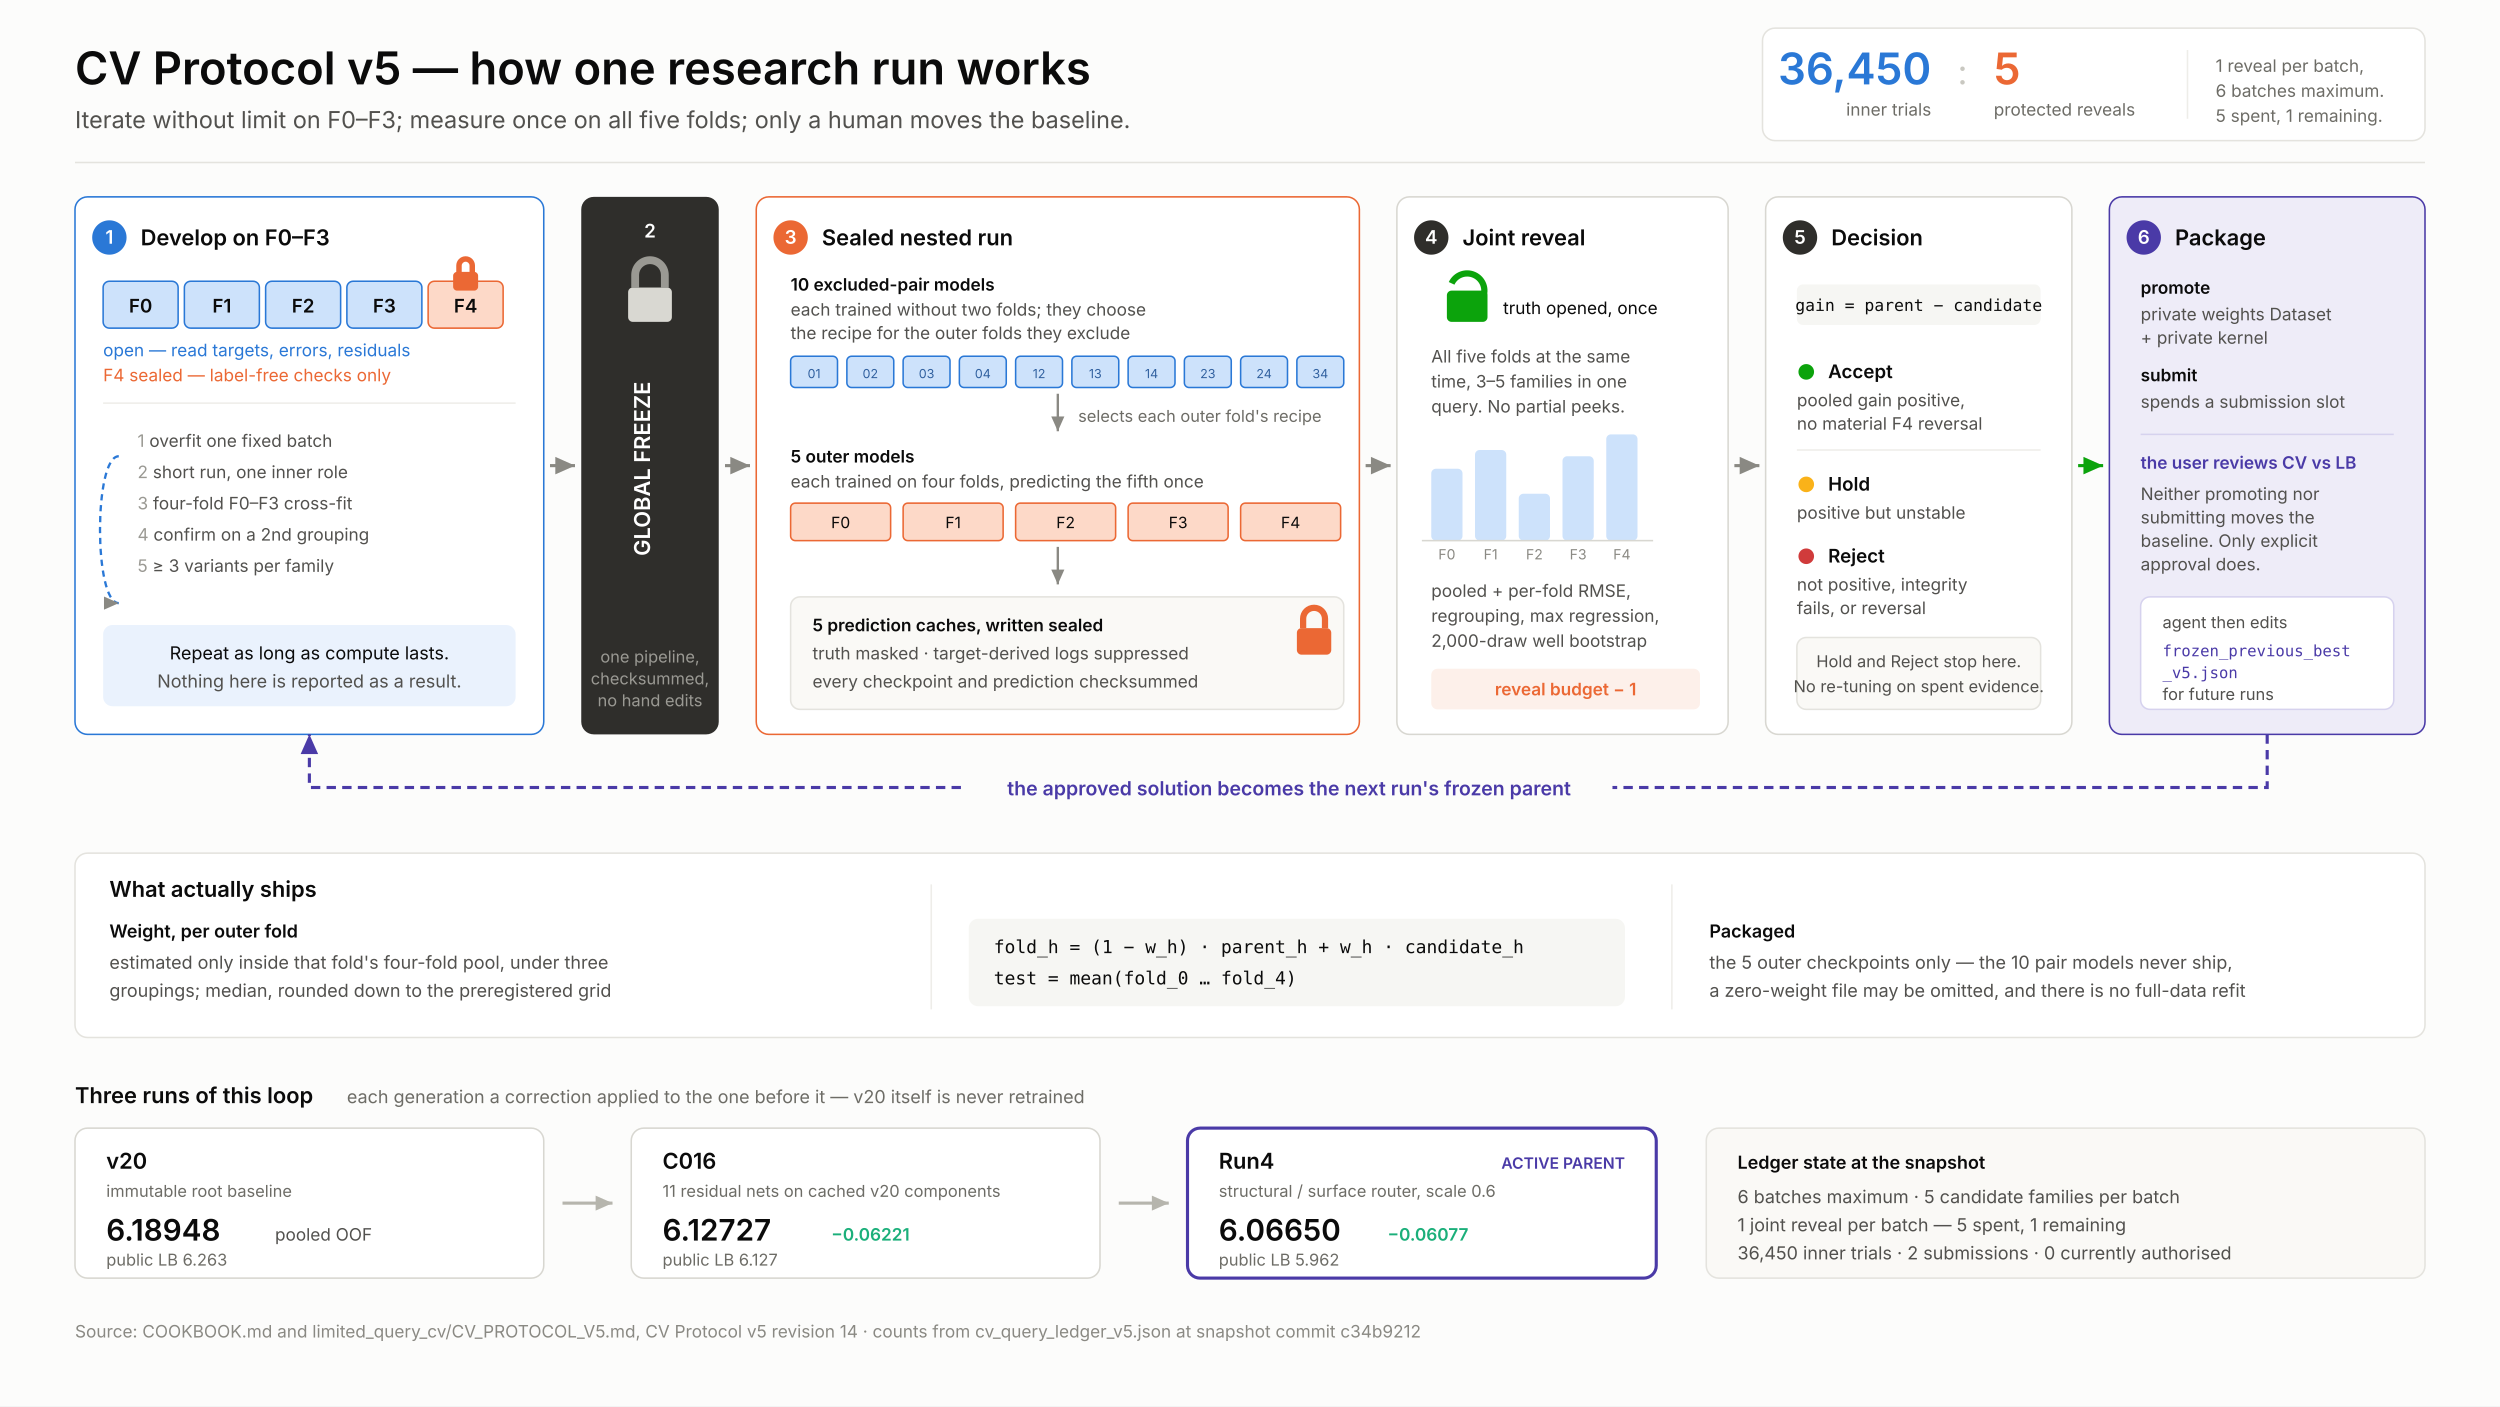
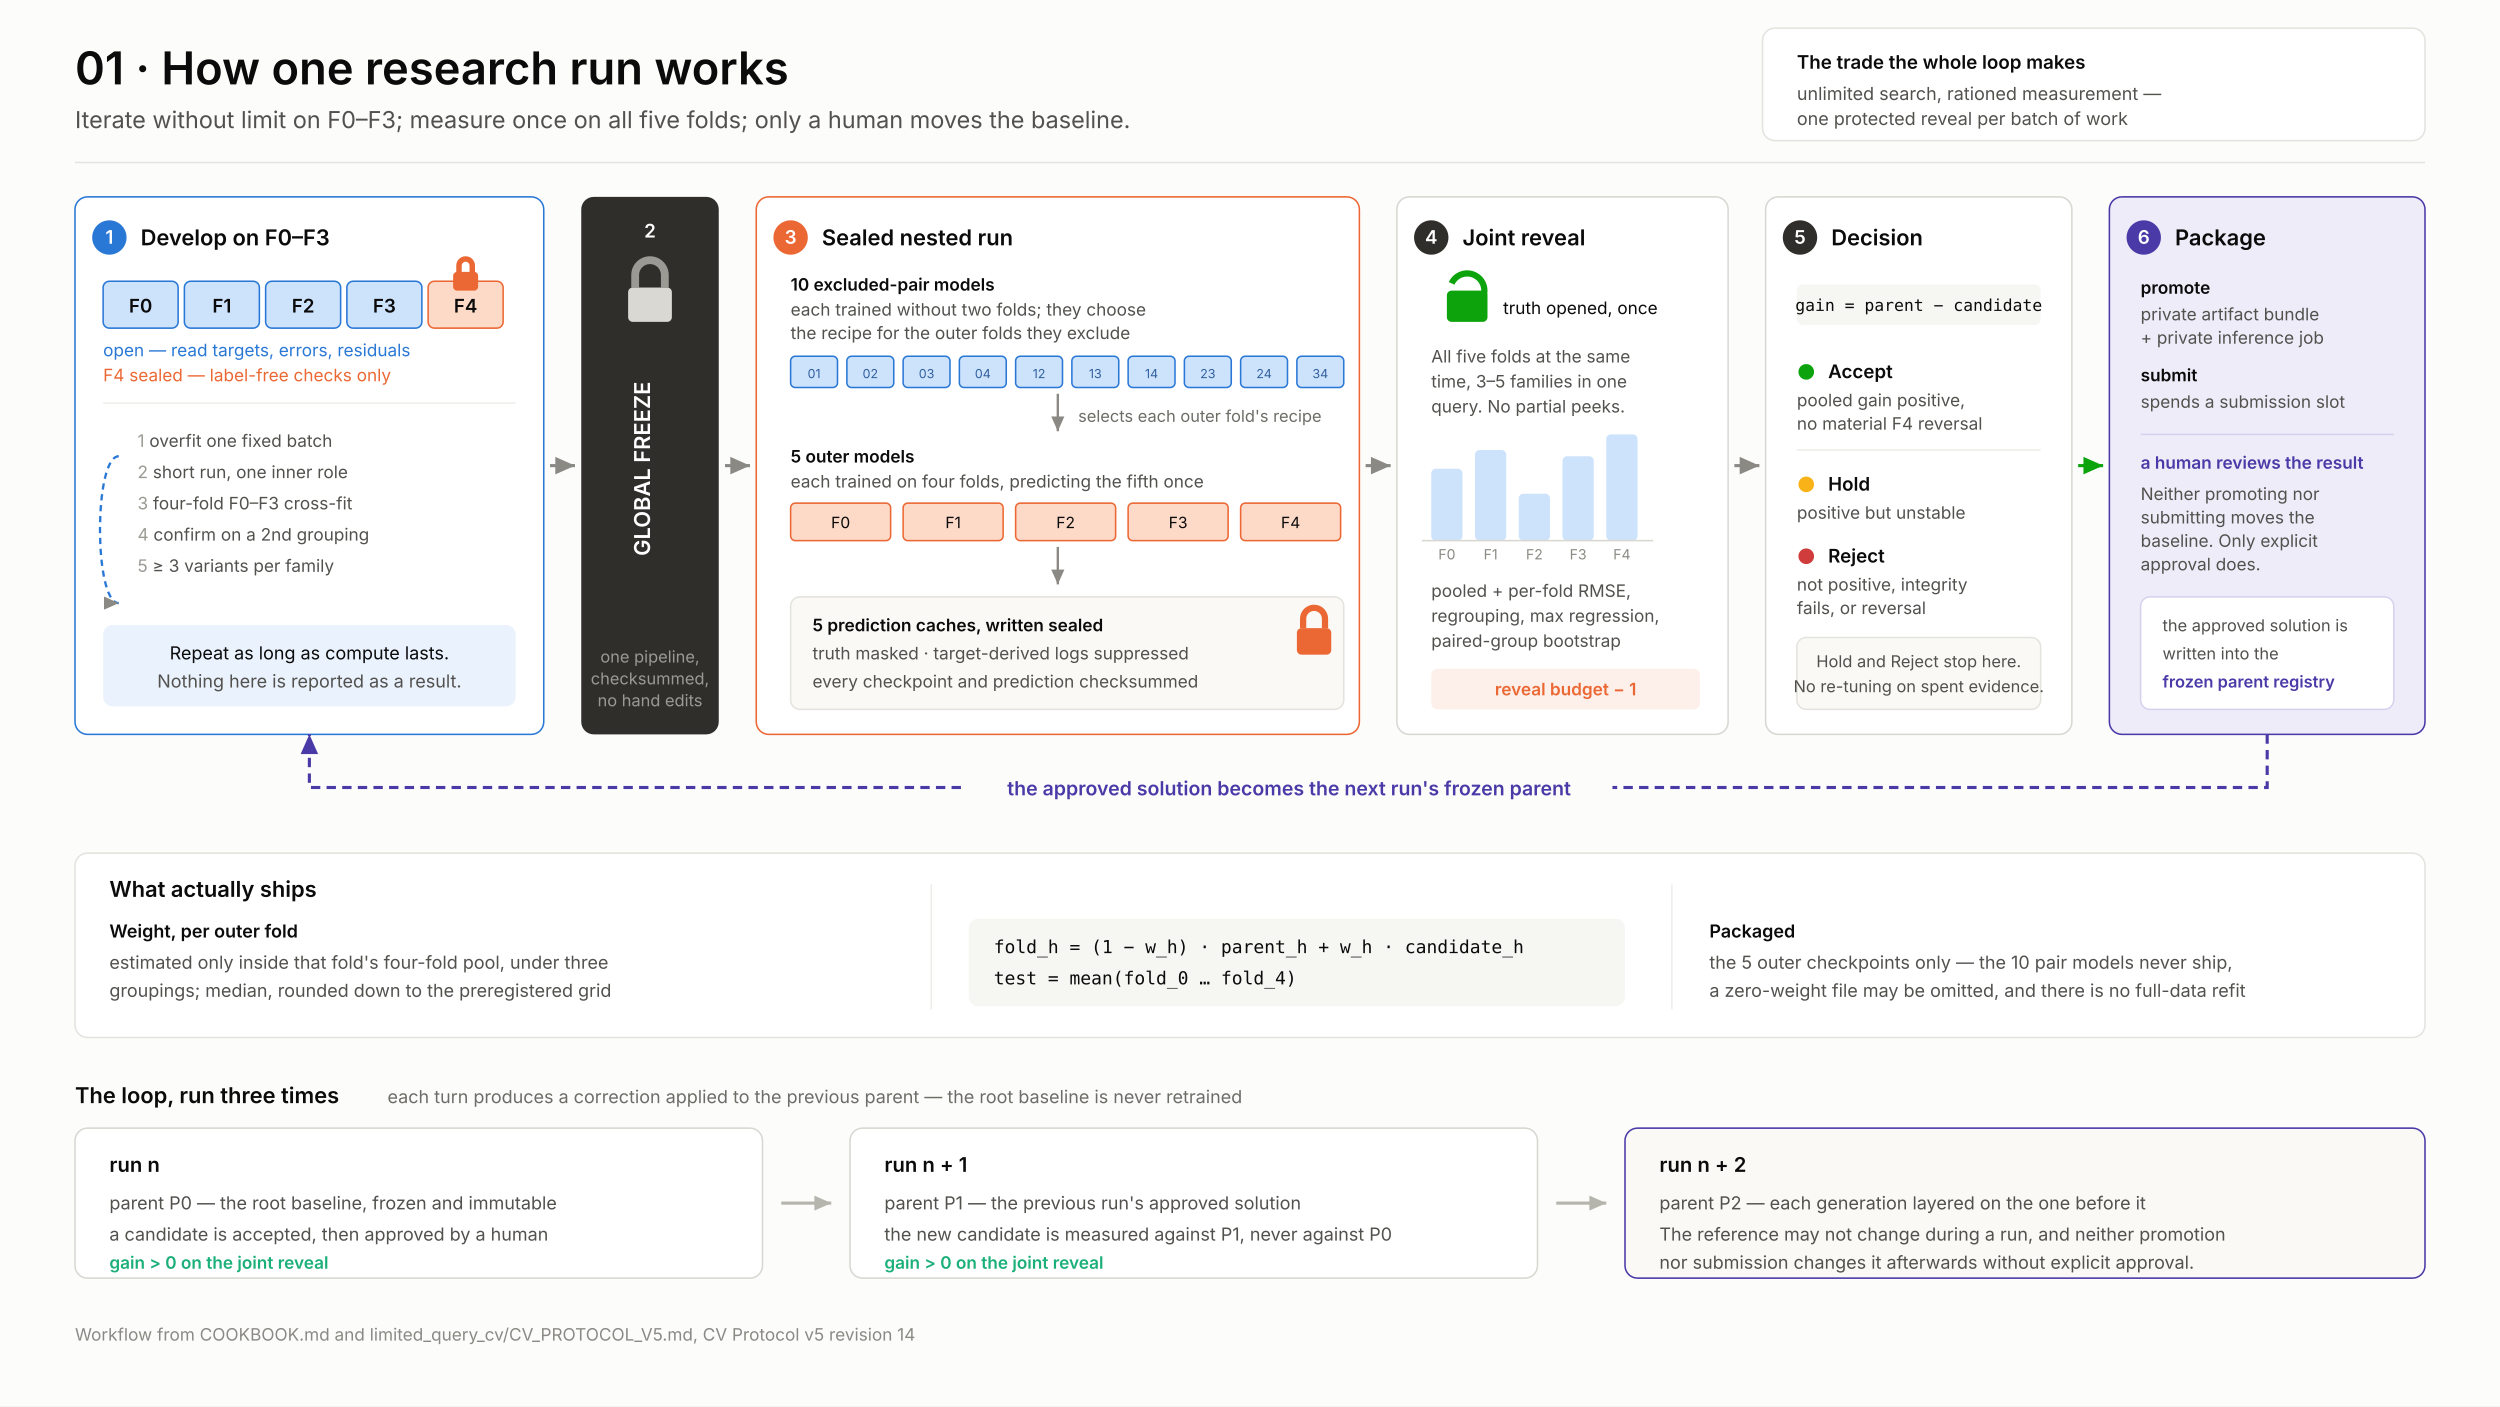
<svg xmlns="http://www.w3.org/2000/svg" viewBox="0 0 1600 900" width="1600" height="900" font-family="Inter, 'Helvetica Neue', Helvetica, Arial, sans-serif">
  <defs>
    <marker id="arrow" viewBox="0 0 10 10" refX="9" refY="5" markerWidth="7" markerHeight="7" orient="auto-start-reverse">
      <path d="M 0 1 L 9 5 L 0 9 z" fill="#8a8983" />
    </marker>
    <marker id="arrowLight" viewBox="0 0 10 10" refX="9" refY="5" markerWidth="6" markerHeight="6" orient="auto-start-reverse">
      <path d="M 0 1 L 9 5 L 0 9 z" fill="#b6b5ad" />
    </marker>
    <marker id="arrowViolet" viewBox="0 0 10 10" refX="9" refY="5" markerWidth="7" markerHeight="7" orient="auto-start-reverse">
      <path d="M 0 1 L 9 5 L 0 9 z" fill="#4a3aa7" />
    </marker>
    <marker id="arrowGreen" viewBox="0 0 10 10" refX="9" refY="5" markerWidth="7" markerHeight="7" orient="auto-start-reverse">
      <path d="M 0 1 L 9 5 L 0 9 z" fill="#0ca30c" />
    </marker>
  </defs>
  <rect width="1600" height="900" fill="#fcfcfb" />
-   <text x="48" y="54" font-size="29" font-weight="600" fill="#0b0b0b">CV Protocol v5 — how one research run works</text>
+   <text x="48" y="54" font-size="29" font-weight="600" fill="#0b0b0b">01 · How one research run works</text>
  <text x="48" y="82" font-size="15" fill="#52514e">Iterate without limit on F0–F3; measure once on all five folds; only a human moves the baseline.</text>
  <rect x="1128" y="18" width="424" height="72" rx="8" fill="#ffffff" stroke="#e4e3de" />
-   <text x="1236" y="54" font-size="28" font-weight="600" fill="#2a78d6" text-anchor="end">36,450</text>
-   <text x="1236" y="74" font-size="11" fill="#6d6c66" text-anchor="end">inner trials</text>
-   <text x="1256" y="54" font-size="22" fill="#c9c8c1" text-anchor="middle">:</text>
-   <text x="1276" y="54" font-size="28" font-weight="600" fill="#eb6834">5</text>
-   <text x="1276" y="74" font-size="11" fill="#6d6c66">protected reveals</text>
-   <line x1="1400" y1="32" x2="1400" y2="76" stroke="#eeede9" />
-   <text x="1418" y="46" font-size="11" fill="#6d6c66">1 reveal per batch,</text>
-   <text x="1418" y="62" font-size="11" fill="#6d6c66">6 batches maximum.</text>
-   <text x="1418" y="78" font-size="11" fill="#6d6c66">5 spent, 1 remaining.</text>
+   <text x="1150" y="44" font-size="12" font-weight="600" fill="#0b0b0b">The trade the whole loop makes</text>
+   <text x="1150" y="64" font-size="11.5" fill="#52514e">unlimited search, rationed measurement —</text>
+   <text x="1150" y="80" font-size="11.5" fill="#52514e">one protected reveal per batch of work</text>
  <line x1="48" y1="104" x2="1552" y2="104" stroke="#e4e3de" />
  <rect x="48" y="126" width="300" height="344" rx="8" fill="#ffffff" stroke="#2a78d6" />
  <circle cx="70" cy="152" r="11" fill="#2a78d6" />
  <text x="70" y="156" font-size="12" font-weight="600" fill="#ffffff" text-anchor="middle">1</text>
  <text x="90" y="157" font-size="14" font-weight="600" fill="#0b0b0b">Develop on F0–F3</text>
  <g>
    <rect x="66" y="180" width="48" height="30" rx="4" fill="#cde2fb" stroke="#2a78d6" />
    <text x="90" y="200" font-size="12" font-weight="600" fill="#0b0b0b" text-anchor="middle">F0</text>
    <rect x="118" y="180" width="48" height="30" rx="4" fill="#cde2fb" stroke="#2a78d6" />
    <text x="142" y="200" font-size="12" font-weight="600" fill="#0b0b0b" text-anchor="middle">F1</text>
    <rect x="170" y="180" width="48" height="30" rx="4" fill="#cde2fb" stroke="#2a78d6" />
    <text x="194" y="200" font-size="12" font-weight="600" fill="#0b0b0b" text-anchor="middle">F2</text>
    <rect x="222" y="180" width="48" height="30" rx="4" fill="#cde2fb" stroke="#2a78d6" />
    <text x="246" y="200" font-size="12" font-weight="600" fill="#0b0b0b" text-anchor="middle">F3</text>
    <rect x="274" y="180" width="48" height="30" rx="4" fill="#fdd9c8" stroke="#eb6834" />
    <text x="298" y="200" font-size="12" font-weight="600" fill="#0b0b0b" text-anchor="middle">F4</text>
    <path d="M 292 170 a 6 6 0 0 1 12 0 v 5 h -3.5 v -5 a 2.5 2.5 0 0 0 -5 0 v 5 h -3.5 z" fill="#eb6834" />
    <rect x="290" y="174" width="16" height="12" rx="2.5" fill="#eb6834" />
  </g>
  <text x="66" y="228" font-size="11" fill="#2a78d6">open — read targets, errors, residuals</text>
  <text x="66" y="244" font-size="11" fill="#eb6834">F4 sealed — label-free checks only</text>
  <line x1="66" y1="258" x2="330" y2="258" stroke="#eeede9" />
  <path d="M 76 292 C 60 292 60 386 76 386" fill="none" stroke="#2a78d6" stroke-width="1.5" stroke-dasharray="4 3" marker-end="url(#arrow)" />
  <g font-size="11" fill="#52514e">
    <text x="88" y="286">
      <tspan fill="#9a9993">1</tspan>  overfit one fixed batch</text>
    <text x="88" y="306">
      <tspan fill="#9a9993">2</tspan>  short run, one inner role</text>
    <text x="88" y="326">
      <tspan fill="#9a9993">3</tspan>  four-fold F0–F3 cross-fit</text>
    <text x="88" y="346">
      <tspan fill="#9a9993">4</tspan>  confirm on a 2nd grouping</text>
    <text x="88" y="366">
      <tspan fill="#9a9993">5</tspan>  ≥ 3 variants per family</text>
  </g>
  <rect x="66" y="400" width="264" height="52" rx="6" fill="#eaf2fd" />
  <text x="198" y="422" font-size="11.5" fill="#0b0b0b" text-anchor="middle">Repeat as long as compute lasts.</text>
  <text x="198" y="440" font-size="11.5" fill="#52514e" text-anchor="middle">Nothing here is reported as a result.</text>
  <line x1="352" y1="298" x2="368" y2="298" stroke="#8a8983" stroke-width="2" marker-end="url(#arrow)" />
  <rect x="372" y="126" width="88" height="344" rx="8" fill="#2f2e2b" />
  <text x="416" y="152" font-size="12" font-weight="600" fill="#ffffff" text-anchor="middle">2</text>
  <path d="M 404 176 a 12 12 0 0 1 24 0 v 8 h -5 v -8 a 7 7 0 0 0 -14 0 v 8 h -5 z" fill="#9a9993" />
  <rect x="402" y="184" width="28" height="22" rx="3" fill="#d9d8d2" />
  <text x="416" y="300" font-size="14" font-weight="600" fill="#ffffff" text-anchor="middle" transform="rotate(-90 416 300)">GLOBAL FREEZE</text>
  <text x="416" y="424" font-size="10.5" fill="#9a9993" text-anchor="middle">one pipeline,</text>
  <text x="416" y="438" font-size="10.5" fill="#9a9993" text-anchor="middle">checksummed,</text>
  <text x="416" y="452" font-size="10.5" fill="#9a9993" text-anchor="middle">no hand edits</text>
  <line x1="464" y1="298" x2="480" y2="298" stroke="#8a8983" stroke-width="2" marker-end="url(#arrow)" />
  <rect x="484" y="126" width="386" height="344" rx="8" fill="#ffffff" stroke="#eb6834" />
  <circle cx="506" cy="152" r="11" fill="#eb6834" />
  <text x="506" y="156" font-size="12" font-weight="600" fill="#ffffff" text-anchor="middle">3</text>
  <text x="526" y="157" font-size="14" font-weight="600" fill="#0b0b0b">Sealed nested run</text>
  <text x="506" y="186" font-size="11" font-weight="600" fill="#0b0b0b">10 excluded-pair models</text>
  <text x="506" y="202" font-size="11" fill="#52514e">each trained without two folds; they choose</text>
  <text x="506" y="217" font-size="11" fill="#52514e">the recipe for the outer folds they exclude</text>
  <g fill="#cde2fb" stroke="#2a78d6">
    <rect x="506" y="228" width="30" height="20" rx="3" />
    <rect x="542" y="228" width="30" height="20" rx="3" />
    <rect x="578" y="228" width="30" height="20" rx="3" />
    <rect x="614" y="228" width="30" height="20" rx="3" />
    <rect x="650" y="228" width="30" height="20" rx="3" />
    <rect x="686" y="228" width="30" height="20" rx="3" />
    <rect x="722" y="228" width="30" height="20" rx="3" />
    <rect x="758" y="228" width="30" height="20" rx="3" />
    <rect x="794" y="228" width="30" height="20" rx="3" />
    <rect x="830" y="228" width="30" height="20" rx="3" />
  </g>
  <g font-size="8" fill="#2f5f9e" text-anchor="middle">
    <text x="521" y="242">01</text>
    <text x="557" y="242">02</text>
    <text x="593" y="242">03</text>
    <text x="629" y="242">04</text>
    <text x="665" y="242">12</text>
    <text x="701" y="242">13</text>
    <text x="737" y="242">14</text>
    <text x="773" y="242">23</text>
    <text x="809" y="242">24</text>
    <text x="845" y="242">34</text>
  </g>
  <line x1="677" y1="252" x2="677" y2="276" stroke="#8a8983" stroke-width="1.5" marker-end="url(#arrow)" />
  <text x="690" y="270" font-size="10.5" fill="#6d6c66">selects each outer fold's recipe</text>
  <text x="506" y="296" font-size="11" font-weight="600" fill="#0b0b0b">5 outer models</text>
  <text x="506" y="312" font-size="11" fill="#52514e">each trained on four folds, predicting the fifth once</text>
  <g fill="#fdd9c8" stroke="#eb6834">
    <rect x="506" y="322" width="64" height="24" rx="3" />
    <rect x="578" y="322" width="64" height="24" rx="3" />
    <rect x="650" y="322" width="64" height="24" rx="3" />
    <rect x="722" y="322" width="64" height="24" rx="3" />
    <rect x="794" y="322" width="64" height="24" rx="3" />
  </g>
  <g font-size="10" fill="#0b0b0b" text-anchor="middle">
    <text x="538" y="338">F0</text>
    <text x="610" y="338">F1</text>
    <text x="682" y="338">F2</text>
    <text x="754" y="338">F3</text>
    <text x="826" y="338">F4</text>
  </g>
  <line x1="677" y1="350" x2="677" y2="374" stroke="#8a8983" stroke-width="1.5" marker-end="url(#arrow)" />
  <rect x="506" y="382" width="354" height="72" rx="6" fill="#faf9f6" stroke="#e4e3de" />
  <text x="520" y="404" font-size="11" font-weight="600" fill="#0b0b0b">5 prediction caches, written sealed</text>
  <text x="520" y="422" font-size="11" fill="#52514e">truth masked · target-derived logs suppressed</text>
  <text x="520" y="440" font-size="11" fill="#52514e">every checkpoint and prediction checksummed</text>
  <path d="M 832 396 a 9 9 0 0 1 18 0 v 6 h -4 v -6 a 5 5 0 0 0 -10 0 v 6 h -4 z" fill="#eb6834" />
  <rect x="830" y="402" width="22" height="17" rx="3" fill="#eb6834" />
  <line x1="874" y1="298" x2="890" y2="298" stroke="#8a8983" stroke-width="2" marker-end="url(#arrow)" />
  <rect x="894" y="126" width="212" height="344" rx="8" fill="#ffffff" stroke="#d8d7d1" />
  <circle cx="916" cy="152" r="11" fill="#2f2e2b" />
  <text x="916" y="156" font-size="12" font-weight="600" fill="#ffffff" text-anchor="middle">4</text>
  <text x="936" y="157" font-size="14" font-weight="600" fill="#0b0b0b">Joint reveal</text>
  <path d="M 928 186 a 11 11 0 0 1 22 0" fill="none" stroke="#0ca30c" stroke-width="4" transform="rotate(25 939 186)" />
  <rect x="926" y="186" width="26" height="20" rx="3" fill="#0ca30c" />
  <text x="962" y="201" font-size="11" fill="#0b0b0b">truth opened, once</text>
  <text x="916" y="232" font-size="11" fill="#52514e">All five folds at the same</text>
  <text x="916" y="248" font-size="11" fill="#52514e">time, 3–5 families in one</text>
  <text x="916" y="264" font-size="11" fill="#52514e">query. No partial peeks.</text>
  <g>
    <rect x="916" y="300" width="20" height="46" rx="3" fill="#cde2fb" />
    <rect x="944" y="288" width="20" height="58" rx="3" fill="#cde2fb" />
    <rect x="972" y="316" width="20" height="30" rx="3" fill="#cde2fb" />
    <rect x="1000" y="292" width="20" height="54" rx="3" fill="#cde2fb" />
    <rect x="1028" y="278" width="20" height="68" rx="3" fill="#cde2fb" />
    <line x1="910" y1="346" x2="1058" y2="346" stroke="#d8d7d1" />
    <g font-size="9" fill="#8a8983" text-anchor="middle">
      <text x="926" y="358">F0</text>
      <text x="954" y="358">F1</text>
      <text x="982" y="358">F2</text>
      <text x="1010" y="358">F3</text>
      <text x="1038" y="358">F4</text>
    </g>
  </g>
  <text x="916" y="382" font-size="11" fill="#52514e">pooled + per-fold RMSE,</text>
  <text x="916" y="398" font-size="11" fill="#52514e">regrouping, max regression,</text>
-   <text x="916" y="414" font-size="11" fill="#52514e">2,000-draw well bootstrap</text>
+   <text x="916" y="414" font-size="11" fill="#52514e">paired-group bootstrap</text>
  <rect x="916" y="428" width="172" height="26" rx="4" fill="#fdf0ea" />
  <text x="1002" y="445" font-size="11" font-weight="600" fill="#eb6834" text-anchor="middle">reveal budget − 1</text>
  <line x1="1110" y1="298" x2="1126" y2="298" stroke="#8a8983" stroke-width="2" marker-end="url(#arrow)" />
  <rect x="1130" y="126" width="196" height="344" rx="8" fill="#ffffff" stroke="#d8d7d1" />
  <circle cx="1152" cy="152" r="11" fill="#2f2e2b" />
  <text x="1152" y="156" font-size="12" font-weight="600" fill="#ffffff" text-anchor="middle">5</text>
  <text x="1172" y="157" font-size="14" font-weight="600" fill="#0b0b0b">Decision</text>
  <rect x="1150" y="182" width="156" height="26" rx="4" fill="#f6f6f3" />
  <text x="1228" y="199" font-size="10.5" font-family="ui-monospace, Menlo, Consolas, monospace" fill="#0b0b0b" text-anchor="middle">gain = parent − candidate</text>
  <circle cx="1156" cy="238" r="5" fill="#0ca30c" />
  <text x="1170" y="242" font-size="12" font-weight="600" fill="#0b0b0b">Accept</text>
  <text x="1150" y="260" font-size="11" fill="#52514e">pooled gain positive,</text>
  <text x="1150" y="275" font-size="11" fill="#52514e">no material F4 reversal</text>
  <line x1="1150" y1="288" x2="1306" y2="288" stroke="#eeede9" />
  <circle cx="1156" cy="310" r="5" fill="#fab219" />
  <text x="1170" y="314" font-size="12" font-weight="600" fill="#0b0b0b">Hold</text>
  <text x="1150" y="332" font-size="11" fill="#52514e">positive but unstable</text>
  <circle cx="1156" cy="356" r="5" fill="#d03b3b" />
  <text x="1170" y="360" font-size="12" font-weight="600" fill="#0b0b0b">Reject</text>
  <text x="1150" y="378" font-size="11" fill="#52514e">not positive, integrity</text>
  <text x="1150" y="393" font-size="11" fill="#52514e">fails, or reversal</text>
  <rect x="1150" y="408" width="156" height="46" rx="6" fill="#faf9f6" stroke="#e4e3de" />
  <text x="1228" y="427" font-size="10.5" fill="#52514e" text-anchor="middle">Hold and Reject stop here.</text>
  <text x="1228" y="443" font-size="10.5" fill="#52514e" text-anchor="middle">No re-tuning on spent evidence.</text>
  <line x1="1330" y1="298" x2="1346" y2="298" stroke="#0ca30c" stroke-width="2" marker-end="url(#arrowGreen)" />
  <rect x="1350" y="126" width="202" height="344" rx="8" fill="#eeecf8" stroke="#4a3aa7" />
  <circle cx="1372" cy="152" r="11" fill="#4a3aa7" />
  <text x="1372" y="156" font-size="12" font-weight="600" fill="#ffffff" text-anchor="middle">6</text>
  <text x="1392" y="157" font-size="14" font-weight="600" fill="#0b0b0b">Package</text>
  <text x="1370" y="188" font-size="11" font-weight="600" fill="#0b0b0b">promote</text>
-   <text x="1370" y="205" font-size="11" fill="#52514e">private weights Dataset</text>
-   <text x="1370" y="220" font-size="11" fill="#52514e">+ private kernel</text>
+   <text x="1370" y="205" font-size="11" fill="#52514e">private artifact bundle</text>
+   <text x="1370" y="220" font-size="11" fill="#52514e">+ private inference job</text>
  <text x="1370" y="244" font-size="11" font-weight="600" fill="#0b0b0b">submit</text>
  <text x="1370" y="261" font-size="11" fill="#52514e">spends a submission slot</text>
  <line x1="1370" y1="278" x2="1532" y2="278" stroke="#d6d2ee" />
-   <text x="1370" y="300" font-size="11" font-weight="600" fill="#4a3aa7">the user reviews CV vs LB</text>
+   <text x="1370" y="300" font-size="11" font-weight="600" fill="#4a3aa7">a human reviews the result</text>
  <text x="1370" y="320" font-size="11" fill="#52514e">Neither promoting nor</text>
  <text x="1370" y="335" font-size="11" fill="#52514e">submitting moves the</text>
  <text x="1370" y="350" font-size="11" fill="#52514e">baseline. Only explicit</text>
  <text x="1370" y="365" font-size="11" fill="#52514e">approval does.</text>
  <rect x="1370" y="382" width="162" height="72" rx="6" fill="#ffffff" stroke="#d6d2ee" />
-   <text x="1384" y="402" font-size="10.5" fill="#52514e">agent then edits</text>
-   <text x="1384" y="420" font-size="10" font-family="ui-monospace, Menlo, Consolas, monospace" fill="#4a3aa7">frozen_previous_best</text>
-   <text x="1384" y="434" font-size="10" font-family="ui-monospace, Menlo, Consolas, monospace" fill="#4a3aa7">_v5.json</text>
-   <text x="1384" y="448" font-size="10.5" fill="#52514e">for future runs</text>
+   <text x="1384" y="404" font-size="10.5" fill="#52514e">the approved solution is</text>
+   <text x="1384" y="422" font-size="10.5" fill="#52514e">written into the</text>
+   <text x="1384" y="440" font-size="10.5" font-weight="600" fill="#4a3aa7">frozen parent registry</text>
  <path d="M 1451 470 v 34 H 198 v -34" fill="none" stroke="#4a3aa7" stroke-width="2" stroke-dasharray="6 4" marker-end="url(#arrowViolet)" />
  <rect x="618" y="488" width="414" height="32" rx="16" fill="#fcfcfb" />
  <text x="825" y="509" font-size="12.5" font-weight="600" fill="#4a3aa7" text-anchor="middle">the approved solution becomes the next run's frozen parent</text>
  <rect x="48" y="546" width="1504" height="118" rx="8" fill="#ffffff" stroke="#e4e3de" />
  <text x="70" y="574" font-size="14" font-weight="600" fill="#0b0b0b">What actually ships</text>
  <text x="70" y="600" font-size="11.5" font-weight="600" fill="#0b0b0b">Weight, per outer fold</text>
  <text x="70" y="620" font-size="11.5" fill="#52514e">estimated only inside that fold's four-fold pool, under three</text>
  <text x="70" y="638" font-size="11.5" fill="#52514e">groupings; median, rounded down to the preregistered grid</text>
  <line x1="596" y1="566" x2="596" y2="646" stroke="#eeede9" />
  <rect x="620" y="588" width="420" height="56" rx="6" fill="#f6f6f3" />
  <text x="636" y="610" font-size="11.5" font-family="ui-monospace, Menlo, Consolas, monospace" fill="#0b0b0b">fold_h = (1 − w_h) · parent_h + w_h · candidate_h</text>
  <text x="636" y="630" font-size="11.5" font-family="ui-monospace, Menlo, Consolas, monospace" fill="#0b0b0b">test   = mean(fold_0 … fold_4)</text>
  <line x1="1070" y1="566" x2="1070" y2="646" stroke="#eeede9" />
  <text x="1094" y="600" font-size="11.5" font-weight="600" fill="#0b0b0b">Packaged</text>
  <text x="1094" y="620" font-size="11.5" fill="#52514e">the 5 outer checkpoints only — the 10 pair models never ship,</text>
  <text x="1094" y="638" font-size="11.5" fill="#52514e">a zero-weight file may be omitted, and there is no full-data refit</text>
-   <text x="48" y="706" font-size="14" font-weight="600" fill="#0b0b0b">Three runs of this loop</text>
-   <text x="222" y="706" font-size="11.5" fill="#6d6c66">each generation a correction applied to the one before it — v20 itself is never retrained</text>
-   <rect x="48" y="722" width="300" height="96" rx="8" fill="#ffffff" stroke="#d8d7d1" />
-   <text x="68" y="748" font-size="14" font-weight="600" fill="#0b0b0b">v20</text>
-   <text x="68" y="766" font-size="10.5" fill="#6d6c66">immutable root baseline</text>
-   <text x="68" y="794" font-size="19" font-weight="600" fill="#0b0b0b">6.18948</text>
-   <text x="176" y="794" font-size="11" fill="#52514e">pooled OOF</text>
-   <text x="68" y="810" font-size="10.5" fill="#6d6c66">public LB 6.263</text>
-   <line x1="360" y1="770" x2="392" y2="770" stroke="#b6b5ad" stroke-width="2" marker-end="url(#arrowLight)" />
-   <rect x="404" y="722" width="300" height="96" rx="8" fill="#ffffff" stroke="#d8d7d1" />
-   <text x="424" y="748" font-size="14" font-weight="600" fill="#0b0b0b">C016</text>
-   <text x="424" y="766" font-size="10.5" fill="#6d6c66">11 residual nets on cached v20 components</text>
-   <text x="424" y="794" font-size="19" font-weight="600" fill="#0b0b0b">6.12727</text>
-   <text x="532" y="794" font-size="11" font-weight="600" fill="#1baf7a">−0.06221</text>
-   <text x="424" y="810" font-size="10.5" fill="#6d6c66">public LB 6.127</text>
-   <line x1="716" y1="770" x2="748" y2="770" stroke="#b6b5ad" stroke-width="2" marker-end="url(#arrowLight)" />
-   <rect x="760" y="722" width="300" height="96" rx="8" fill="#ffffff" stroke="#4a3aa7" stroke-width="2" />
-   <text x="780" y="748" font-size="14" font-weight="600" fill="#0b0b0b">Run4</text>
-   <text x="1040" y="748" font-size="10" font-weight="600" fill="#4a3aa7" text-anchor="end">ACTIVE PARENT</text>
-   <text x="780" y="766" font-size="10.5" fill="#6d6c66">structural / surface router, scale 0.6</text>
-   <text x="780" y="794" font-size="19" font-weight="600" fill="#0b0b0b">6.06650</text>
-   <text x="888" y="794" font-size="11" font-weight="600" fill="#1baf7a">−0.06077</text>
-   <text x="780" y="810" font-size="10.5" fill="#6d6c66">public LB 5.962</text>
-   <rect x="1092" y="722" width="460" height="96" rx="8" fill="#faf9f6" stroke="#e4e3de" />
-   <text x="1112" y="748" font-size="11.5" font-weight="600" fill="#0b0b0b">Ledger state at the snapshot</text>
-   <text x="1112" y="770" font-size="11.5" fill="#52514e">6 batches maximum · 5 candidate families per batch</text>
-   <text x="1112" y="788" font-size="11.5" fill="#52514e">1 joint reveal per batch — 5 spent, 1 remaining</text>
-   <text x="1112" y="806" font-size="11.5" fill="#52514e">36,450 inner trials · 2 submissions · 0 currently authorised</text>
-   <text x="48" y="856" font-size="11" fill="#8a8983">Source: COOKBOOK.md and limited_query_cv/CV_PROTOCOL_V5.md, CV Protocol v5 revision 14 · counts from cv_query_ledger_v5.json at snapshot commit c34b9212</text>
+   <text x="48" y="706" font-size="14" font-weight="600" fill="#0b0b0b">The loop, run three times</text>
+   <text x="248" y="706" font-size="11.5" fill="#6d6c66">each turn produces a correction applied to the previous parent — the root baseline is never retrained</text>
+   <rect x="48" y="722" width="440" height="96" rx="8" fill="#ffffff" stroke="#d8d7d1" />
+   <text x="70" y="750" font-size="13" font-weight="600" fill="#0b0b0b">run n</text>
+   <text x="70" y="774" font-size="11.5" fill="#52514e">parent P0 — the root baseline, frozen and immutable</text>
+   <text x="70" y="794" font-size="11.5" fill="#52514e">a candidate is accepted, then approved by a human</text>
+   <text x="70" y="812" font-size="11" font-weight="600" fill="#1baf7a">gain &gt; 0 on the joint reveal</text>
+   <line x1="500" y1="770" x2="532" y2="770" stroke="#b6b5ad" stroke-width="2" marker-end="url(#arrowLight)" />
+   <rect x="544" y="722" width="440" height="96" rx="8" fill="#ffffff" stroke="#d8d7d1" />
+   <text x="566" y="750" font-size="13" font-weight="600" fill="#0b0b0b">run n + 1</text>
+   <text x="566" y="774" font-size="11.5" fill="#52514e">parent P1 — the previous run's approved solution</text>
+   <text x="566" y="794" font-size="11.5" fill="#52514e">the new candidate is measured against P1, never against P0</text>
+   <text x="566" y="812" font-size="11" font-weight="600" fill="#1baf7a">gain &gt; 0 on the joint reveal</text>
+   <line x1="996" y1="770" x2="1028" y2="770" stroke="#b6b5ad" stroke-width="2" marker-end="url(#arrowLight)" />
+   <rect x="1040" y="722" width="512" height="96" rx="8" fill="#faf9f6" stroke="#4a3aa7" />
+   <text x="1062" y="750" font-size="13" font-weight="600" fill="#0b0b0b">run n + 2</text>
+   <text x="1062" y="774" font-size="11.5" fill="#52514e">parent P2 — each generation layered on the one before it</text>
+   <text x="1062" y="794" font-size="11.5" fill="#52514e">The reference may not change during a run, and neither promotion</text>
+   <text x="1062" y="812" font-size="11.5" fill="#52514e">nor submission changes it afterwards without explicit approval.</text>
+   <text x="48" y="858" font-size="11" fill="#8a8983">Workflow from COOKBOOK.md and limited_query_cv/CV_PROTOCOL_V5.md, CV Protocol v5 revision 14</text>
</svg>
